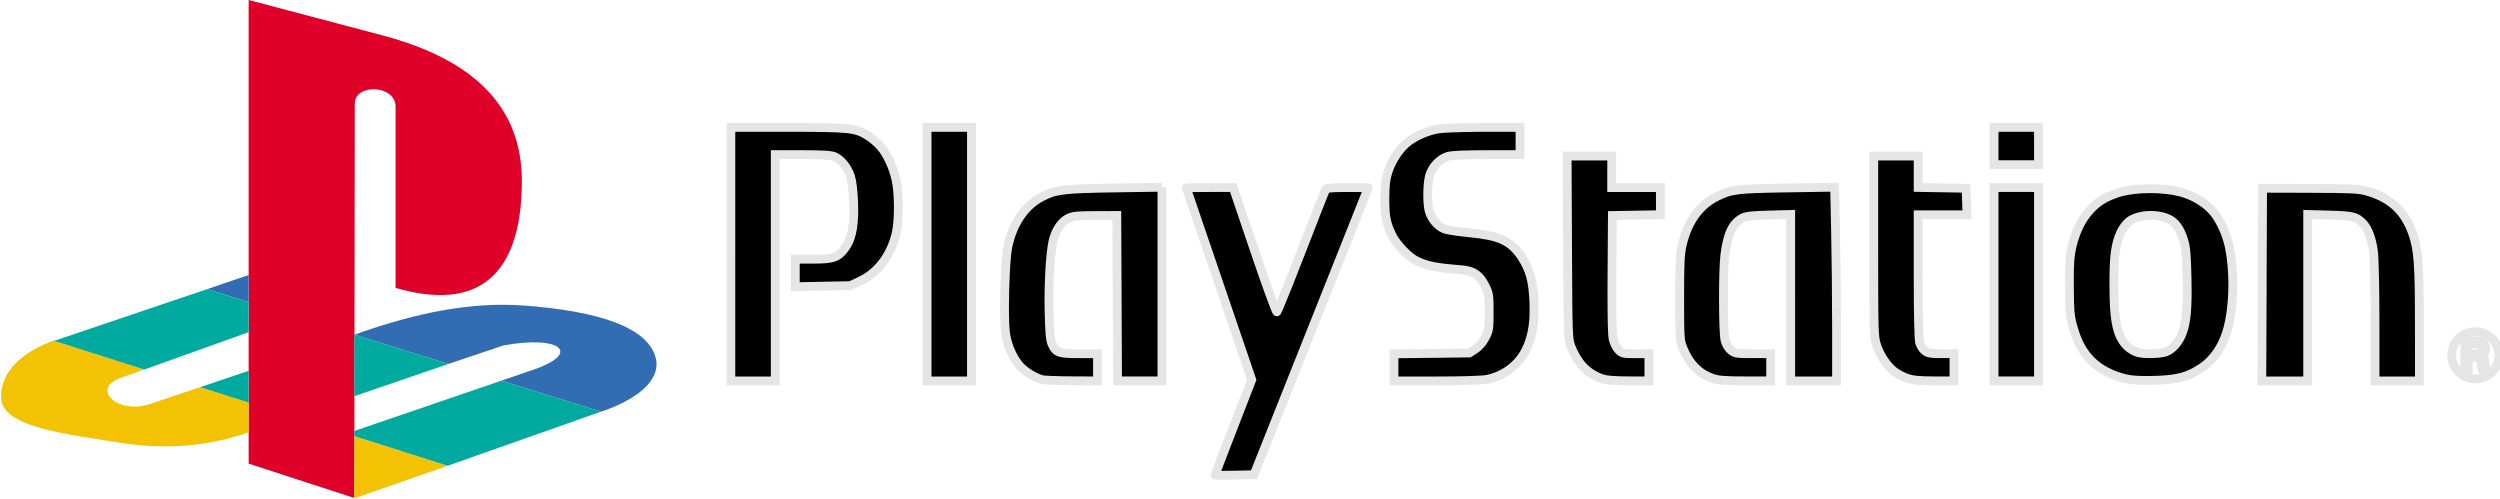
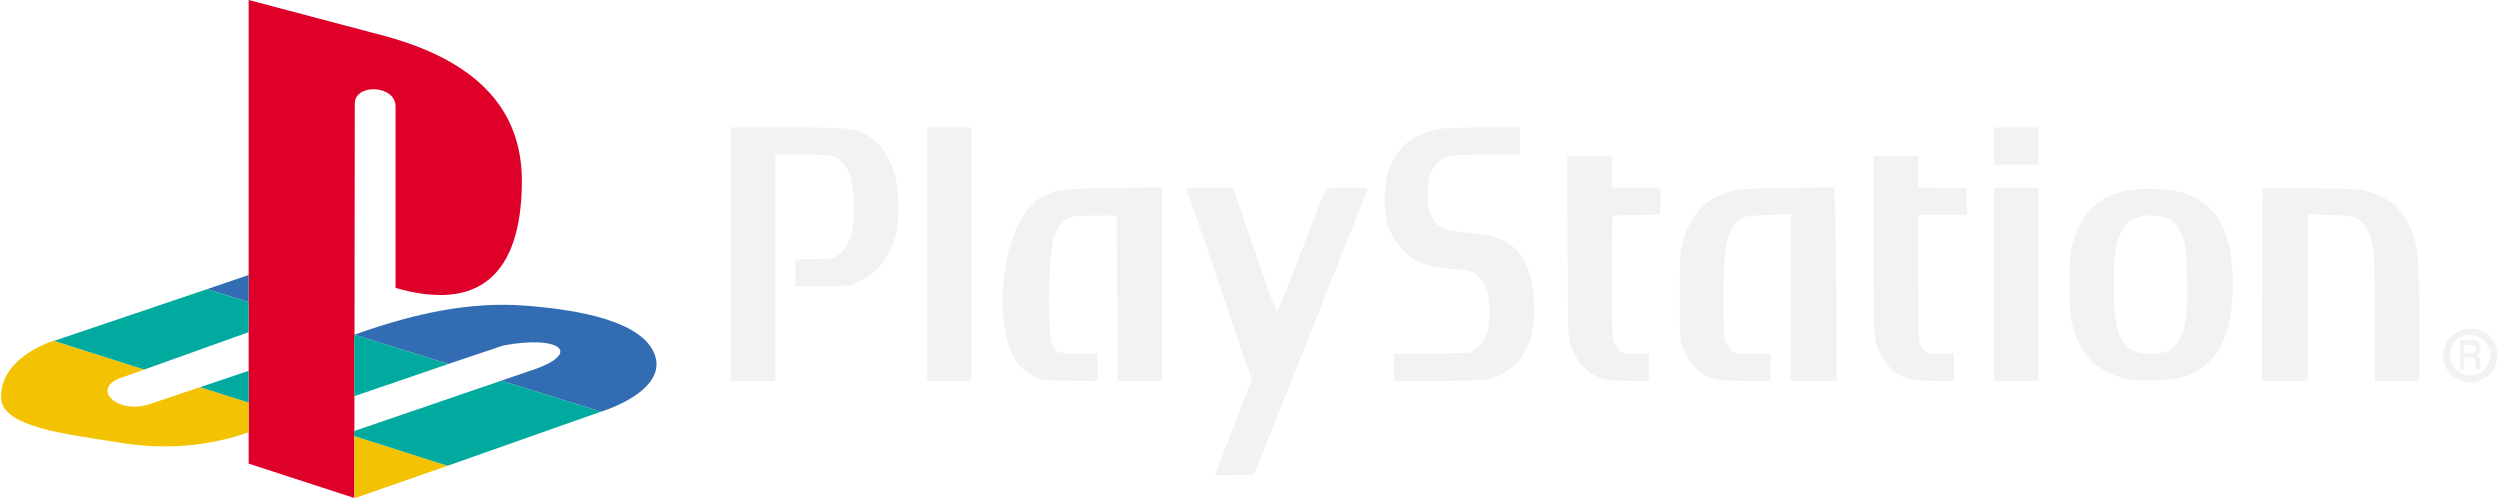
<svg xmlns="http://www.w3.org/2000/svg" version="1.1" id="svg2" x="0px" y="0px" width="567.429px" height="113.032px" viewBox="0 0 567.429 113.032" enable-background="new 0 0 567.429 113.032" xml:space="preserve">
-   <g>
-     <path id="path2998_1_" d="M165.884,28.918v28.77v28.77h5.039h5.039V60.776V35.095h6.186c4.461,0,6.475,0.12,7.233,0.437   c1.496,0.625,3.036,2.529,3.667,4.521c0.331,1.047,0.604,3.313,0.701,5.831c0.2,5.154-0.398,8.356-1.971,10.433   c-1.641,2.168-2.645,2.51-7.284,2.51h-3.982v3.119v3.127l6.257-0.121l6.258-0.121l2.214-1.047c4.045-1.908,6.982-5.811,8.167-10.84   c0.662-2.808,0.652-9.086-0.021-12.099c-0.646-2.896-1.991-5.813-3.504-7.579c-0.633-0.738-1.857-1.797-2.712-2.347   c-2.933-1.882-4.062-2.001-18.356-2.001H165.884z M210.419,28.918v28.77v28.77h5.038h5.039v-28.77v-28.77h-5.039H210.419z    M336.791,28.918c-4.514,0.001-9.158,0.16-10.32,0.346c-2.623,0.418-5.682,1.805-7.416,3.372c-1.748,1.579-3.236,3.949-4.043,6.44   c-0.502,1.548-0.66,2.959-0.68,5.933c-0.029,4.103,0.316,5.851,1.727,8.614c0.916,1.798,3.361,4.393,5.039,5.363   c1.949,1.13,4.441,1.728,8.727,2.072c3.26,0.264,4.02,0.426,5.08,1.129c0.834,0.551,1.564,1.453,2.184,2.711   c0.869,1.771,0.918,2.142,0.914,5.953c-0.004,3.801-0.057,4.176-0.896,5.771c-0.566,1.084-1.385,2.032-2.242,2.602l-1.354,0.895   l-8.563,0.103l-8.553,0.092v3.077v3.068h9.73c5.92,0,10.412-0.146,11.459-0.367c3.984-0.838,7.299-3.42,8.908-6.938   c1.355-2.963,1.834-6.008,1.656-10.576c-0.188-4.816-0.9-7.44-2.824-10.32c-2.391-3.575-5.064-4.801-11.855-5.423   c-2.512-0.23-5.086-0.635-5.719-0.904c-1.398-0.592-2.705-2.082-3.281-3.738c-0.568-1.633-0.561-6.361,0.021-8.359   c0.57-1.973,2.305-3.79,4.135-4.338c0.883-0.266,3.852-0.396,8.848-0.396H345v-3.09V28.92h-8.209V28.918z M452.597,28.918v4.227   v4.226h5.039h5.039v-4.226v-4.227h-5.039H452.597L452.597,28.918z M355.695,35.42l0.104,20.723   c0.09,20.398,0.105,20.754,0.803,22.604c0.391,1.033,1.227,2.58,1.857,3.443c1.293,1.76,2.973,2.994,5.1,3.738   c1.023,0.359,2.762,0.498,6.064,0.51l4.633,0.02V83.37v-3.088h-3.027c-2.881,0-3.07-0.039-3.891-0.895   c-0.508-0.529-1.006-1.563-1.207-2.52c-0.221-1.033-0.313-6.406-0.256-14.791l0.092-13.165l5.445-0.092l5.445-0.092v-3.076v-3.08   h-5.527h-5.525v-3.576V35.42h-5.049H355.695L355.695,35.42z M425.291,35.42v20.469c0,19.797,0.023,20.54,0.672,22.512   c0.771,2.348,2.338,4.672,4.043,5.973c0.65,0.498,1.939,1.166,2.863,1.482c1.289,0.445,2.73,0.582,6.156,0.59l4.469,0.01v-3.088   V80.28h-2.885c-2.41,0-3.02-0.104-3.727-0.662c-0.467-0.365-0.996-1.205-1.18-1.867c-0.205-0.74-0.336-6.584-0.336-15.106V48.748   h5.537h5.537l-0.094-3.007l-0.092-3.008l-5.445-0.09l-5.441-0.093v-3.565V35.42h-5.039H425.291L425.291,35.42z M416.402,42.489   l-10.758,0.174c-11.568,0.178-12.766,0.32-16.162,2.042c-3.799,1.925-6.447,5.663-7.648,10.788   c-0.502,2.138-0.59,3.979-0.59,12.109c0,9.23,0.027,9.661,0.742,11.428c1.441,3.561,3.586,5.76,6.674,6.826   c1.361,0.471,2.781,0.58,7.457,0.588l5.771,0.012v-3.09v-3.088h-4.043c-3.828,0-4.088-0.047-4.998-0.813   c-0.602-0.506-1.092-1.35-1.32-2.256c-0.453-1.793-0.475-15.937-0.031-19.361c0.631-4.865,1.727-7.146,4.014-8.371   c0.787-0.42,2.146-0.57,5.975-0.67l4.957-0.132v18.896v18.885h5.201h5.201V74.315c0-6.674-0.104-16.566-0.225-21.982   L416.402,42.489z M263.73,42.5l-10.808,0.162c-11.746,0.181-13.433,0.396-16.64,2.113c-3.725,1.994-6.385,5.936-7.508,11.123   c-0.713,3.295-1.047,16.791-0.498,20.054c0.48,2.846,1.811,5.713,3.404,7.334c1.172,1.192,3.117,2.368,4.743,2.864   c0.447,0.138,3.481,0.259,6.745,0.272l5.932,0.031v-3.088V80.28h-4.154c-4.686,0-5.303-0.221-6.186-2.234   c-0.395-0.897-0.549-2.662-0.65-7.416c-0.146-6.756,0.324-14.086,1.056-16.52c0.657-2.185,1.881-3.863,3.321-4.57   c1.052-0.516,2.019-0.613,6.125-0.62l4.875-0.011l0.082,18.773l0.082,18.771h5.039h5.039v-21.98L263.73,42.5L263.73,42.5z    M274.58,42.571c-2.928,0-5.319,0.037-5.313,0.082c0.004,0.045,3.346,9.857,7.426,21.811l7.416,21.738l-4.176,10.77   c-2.295,5.927-4.175,10.818-4.175,10.869c0,0.05,1.993,0.05,4.429,0l4.43-0.092l12.951-32.508   c7.127-17.879,12.963-32.542,12.963-32.588c0.002-0.045-2.102-0.082-4.684-0.082c-3.404,0-4.766,0.113-4.947,0.408   c-0.137,0.223-2.627,6.543-5.525,14.049c-2.897,7.504-5.397,13.688-5.565,13.744c-0.17,0.057-2.472-6.266-5.108-14.049   l-4.796-14.152H274.58z M452.597,42.571v21.942v21.942h5.039h5.039V64.513V42.571h-5.039H452.597z M513.548,42.733l-0.094,21.861   h0.012l-0.092,21.861h5.211h5.201V67.571V48.676l4.957,0.133c5.262,0.137,6.141,0.356,7.619,1.939   c1.158,1.24,1.986,3.499,2.355,6.439c0.191,1.539,0.348,8.603,0.348,16.01v13.259h5.037h5.037l-0.01-12.922   c-0.002-13.705-0.242-16.957-1.563-20.673c-1.797-5.053-5.104-8.049-10.482-9.508c-1.779-0.483-3.68-0.567-12.811-0.59   L513.548,42.733L513.548,42.733z M488.07,42.825c-2.842,0-5.674,0.357-7.709,1.057c-2.709,0.932-4.41,2.023-6.117,3.921   c-1.852,2.06-3.193,4.849-3.98,8.259c-0.48,2.09-0.596,3.845-0.566,8.938c0.025,5.359,0.133,6.729,0.711,8.849   c0.979,3.596,2.26,6.017,4.205,7.985c1.916,1.938,4.748,3.422,7.936,4.146c1.434,0.324,3.422,0.427,6.461,0.345   c5.238-0.14,7.73-0.814,10.787-2.904c2.563-1.752,4.5-4.517,5.598-7.996c1.57-4.967,1.846-13.156,0.641-19.199   c-0.586-2.936-2.01-6.119-3.598-8.056c-1.492-1.821-3.936-3.418-6.551-4.287C493.773,43.182,490.912,42.825,488.07,42.825   L488.07,42.825z M488.193,48.879c1.475,0,2.953,0.285,4.113,0.873c1.514,0.768,2.465,2.104,3.291,4.632   c0.541,1.653,0.676,3.158,0.803,8.625c0.166,7.141-0.162,10.506-1.27,13.043c-0.781,1.793-2.045,3.186-3.434,3.779   c-0.594,0.254-2.156,0.446-3.605,0.446c-2.055,0-2.844-0.146-3.992-0.75c-0.902-0.478-1.773-1.295-2.336-2.205   c-1.469-2.37-1.953-5.479-1.973-12.483c-0.016-6.668,0.328-9.348,1.557-12.06c0.416-0.92,1.256-2.043,1.879-2.52   C484.41,49.356,486.296,48.879,488.193,48.879L488.193,48.879z" />
-     <path fill="#E5E5E5" d="M275.653,108.839c-0.027-0.013-0.044-0.013-0.063-0.013l0,0c-0.047,0-0.119,0.003-0.438-0.19l0,0   c-0.115-0.083-0.386-0.333-0.395-0.796l0,0c0.019-0.298,0.036-0.231,0.042-0.285l0,0c0.006-0.025,0.01-0.038,0.015-0.049l0,0   c0.006-0.025,0.015-0.046,0.023-0.069l0,0c0.017-0.047,0.038-0.108,0.068-0.185l0,0c0.057-0.155,0.14-0.374,0.246-0.654l0,0   c0.212-0.561,0.52-1.362,0.9-2.348l0,0c0.756-1.972,1.8-4.678,2.949-7.642l0,0l4.043-10.431l-7.298-21.392   c-3.998-11.717-7.258-21.279-7.436-21.841l0,0c0-0.001-0.001-0.002-0.001-0.004l0,0c-0.1-0.251-0.02-0.687,0.161-0.899l0,0   c0.06-0.08,0.124-0.136,0.178-0.176l0,0c0.068-0.056,0.128-0.09,0.18-0.114l0,0c0.076-0.039,0.121-0.049,0.159-0.063l0,0   c0.089-0.026,0.123-0.03,0.159-0.036l0,0c0.063-0.009,0.106-0.011,0.155-0.015l0,0c0.096-0.008,0.206-0.013,0.348-0.017l0,0   c0.282-0.01,0.677-0.019,1.163-0.027l0,0c0.97-0.015,2.301-0.023,3.768-0.023l0,0v1v1c-1.539-0.002-2.976,0.011-3.939,0.027l0,0   c0.05,0.148,0.104,0.308,0.161,0.48l0,0c0.378,1.112,0.923,2.717,1.597,4.691l0,0c1.346,3.952,3.203,9.395,5.243,15.37l0,0   l7.533,22.082l-4.308,11.109c-1.574,4.065-2.979,7.717-3.678,9.546l0,0c0.781-0.002,1.832-0.014,2.979-0.036l0,0l3.768-0.078   l12.704-31.894c5.879-14.741,10.888-27.327,12.45-31.276l0,0c-0.837-0.014-1.983-0.022-3.24-0.022l0,0   c-2.263-0.007-3.658,0.066-4.186,0.157l0,0c-0.082,0.202-0.2,0.493-0.348,0.857l0,0c-0.298,0.737-0.712,1.781-1.21,3.052l0,0   c-1.002,2.543-2.348,5.999-3.798,9.749l0,0c-2.107,5.46-4.003,10.215-4.956,12.454l0,0c-0.345,0.783-0.478,1.138-0.707,1.49l0,0   c-0.085,0.062-0.018,0.161-0.516,0.389l0,0l-0.151,0.051h-0.167h-0.005c-0.704-0.087-0.696-0.334-0.798-0.385l0,0   c-0.068-0.085-0.098-0.136-0.127-0.187l0,0c-0.058-0.1-0.098-0.188-0.149-0.299l0,0c-0.1-0.215-0.218-0.501-0.364-0.866l0,0   c-0.289-0.729-0.676-1.765-1.141-3.042l0,0c-0.93-2.554-2.16-6.068-3.472-9.949l0,0l-4.566-13.472h-4.608v-1v-1h6.042l5.026,14.831   c1.229,3.627,2.386,6.94,3.284,9.429l0,0c0.335,0.933,0.645,1.769,0.905,2.453l0,0c0.232-0.561,0.503-1.222,0.806-1.967l0,0   c1.004-2.483,2.352-5.903,3.799-9.65l0,0c2.539-6.574,4.76-12.224,5.377-13.712l0,0c0.106-0.244,0.11-0.285,0.231-0.501l0,0   c0.365-0.51,0.689-0.535,0.977-0.633l0,0c0.302-0.074,0.63-0.119,1.057-0.155l0,0c0.845-0.068,2.051-0.096,3.766-0.096l0,0   c2.427,0.004,4.281,0.021,4.782,0.081l0,0c0.007,0.003,0.013,0.005,0.018,0.006l0,0c0.013,0.001,0.025,0.003,0.037,0.004l0,0   c0.001,0,0.002,0,0.003,0l0,0c0.029-0.001,0.07-0.003,0.208,0.061l0,0c0.028,0.012,0.055,0.024,0.081,0.035l0,0   c0.008,0.005,0.016,0.011,0.023,0.016l0,0c0.028,0.015,0.06,0.031,0.093,0.049l0,0c0.023,0.017,0.058,0.042,0.097,0.076l0,0   c0.081,0.062,0.16,0.146,0.224,0.285l0,0c0.058,0.113,0.103,0.256,0.113,0.437l0,0c0.002,0.011,0.003,0.021,0.004,0.032l0,0   c-0.001,0.007-0.001,0.014-0.002,0.021l0,0c0,0.051-0.006,0.111-0.02,0.175l0,0c-0.012,0.094-0.02,0.097-0.024,0.098l0,0   c-0.002,0.007-0.005,0.015-0.007,0.022l0,0c0,0,0,0.001,0,0.002l0,0c-0.005,0.017-0.009,0.025-0.011,0.034l0,0   c-0.007,0.017-0.013,0.032-0.02,0.049l0,0c-0.013,0.034-0.029,0.079-0.053,0.138l0,0c-0.045,0.117-0.112,0.287-0.199,0.507l0,0   c-0.172,0.442-0.429,1.087-0.758,1.919l0,0c-0.66,1.66-1.611,4.057-2.787,7.009l0,0c-2.35,5.907-5.592,14.043-9.153,22.982l0,0   L285.3,108.734l-5.094,0.105c-1.225,0.023-2.335,0.036-3.148,0.036l0,0C276.345,108.872,275.954,108.875,275.653,108.839   L275.653,108.839z M288.996,70.199C288.996,70.2,288.996,70.2,288.996,70.199L288.996,70.199z M310.377,43.641   c0.093,0.016,0.278,0.029,0.486-0.047l0,0c-0.105,0.038-0.219,0.057-0.334,0.057l0,0c-0.064,0-0.129-0.006-0.192-0.019l0,0   C310.35,43.635,310.364,43.638,310.377,43.641L310.377,43.641z M369.619,87.437c-3.335-0.02-5.111-0.13-6.392-0.566l0,0   c-2.299-0.799-4.173-2.174-5.576-4.091l0,0c-0.709-0.979-1.543-2.525-1.986-3.681l0,0c-0.38-0.977-0.604-1.807-0.692-4.663l0,0   c-0.104-2.904-0.13-8.088-0.174-18.289l0,0l-0.104-20.723l-0.004-1.004h6.064h6.048v4.577v2.577h4.527h6.524v4.078v4.061   l-6.427,0.108l-4.469,0.075l-0.085,12.19c-0.015,1.612-0.019,3.118-0.017,4.504l0,0c-0.011,5.731,0.114,9.521,0.251,10.072l0,0   c0.148,0.774,0.639,1.733,0.95,2.033l0,0c0.429,0.425,0.396,0.403,0.676,0.486l0,0c0.306,0.078,1.061,0.105,2.494,0.102l0,0h4.026   v4.088v4.091L369.619,87.437L369.619,87.437z M356.797,56.139c0.045,10.197,0.072,15.389,0.175,18.225l0,0   c0.112,2.883,0.246,3.156,0.563,4.028l0,0c0.339,0.911,1.176,2.458,1.729,3.205l0,0c1.183,1.604,2.668,2.698,4.625,3.386l0,0   c0.765,0.282,2.465,0.45,5.735,0.455l0,0l3.63,0.015V83.37v-2.091l-2.026,0.003c-1.45-0.005-2.229,0.002-2.942-0.153l0,0   c-0.741-0.15-1.278-0.62-1.671-1.051l0,0c-0.704-0.758-1.21-1.865-1.465-3.001l0,0c-0.221-1.121-0.284-4.646-0.292-10.488l0,0   c-0.003-1.389,0.002-2.899,0.017-4.52l0,0l0.098-14.141l6.421-0.108l4.464-0.076V45.65l-0.002-2.078h-4.525h-6.525v-4.577v-2.577   h-4.05h-4.056L356.797,56.139L356.797,56.139z M355.694,36.419v-1V36.419L355.694,36.419z M439.021,87.444   c-3.435-0.009-5.005-0.137-6.477-0.644l0,0c-1.059-0.369-2.348-1.031-3.147-1.633l0,0c-1.915-1.475-3.541-3.916-4.386-6.454l0,0   c-0.353-1.049-0.55-1.951-0.628-4.854l0,0c-0.089-2.938-0.094-8.071-0.094-17.971l0,0V35.419v-1h6.039h6.039v4.566v2.581   l4.458,0.077l6.397,0.104l0.123,3.963l0.125,4.038h-6.567h-4.538v12.896c0,4.256,0.031,7.842,0.091,10.448l0,0   c0.045,2.554,0.172,4.355,0.208,4.39l0,0c0.087,0.409,0.62,1.216,0.837,1.35l0,0c0.275,0.204,0.358,0.255,0.778,0.342l0,0   c0.417,0.074,1.139,0.106,2.329,0.106l0,0h3.882v4.088v4.089L439.021,87.444L439.021,87.444z M426.29,55.888   c0,9.896,0.006,15.034,0.093,17.911l0,0c0.094,2.907,0.231,3.364,0.529,4.289l0,0c0.698,2.155,2.205,4.362,3.701,5.489l0,0   c0.499,0.394,1.788,1.068,2.582,1.333l0,0c1.102,0.383,2.415,0.527,5.83,0.535l0,0l3.469,0.007v-2.085v-2.089h-1.885   c-1.221-0.002-2.008-0.021-2.677-0.138l0,0c-0.664-0.106-1.239-0.386-1.668-0.736l0,0c-0.72-0.599-1.246-1.474-1.526-2.388l0,0   c-0.168-0.707-0.208-2.197-0.28-4.881l0,0c-0.06-2.63-0.092-6.228-0.092-10.492l0,0V47.748h6.538h4.504l-0.062-1.977l-0.063-2.055   l-4.491-0.074l-6.423-0.11v-4.547v-2.566h-4.04h-4.039V55.888L426.29,55.888z M425.29,36.419v-1V36.419L425.29,36.419z    M396.114,87.444c-4.668-0.011-6.211-0.106-7.782-0.644l0,0c-3.372-1.148-5.777-3.651-7.274-7.396l0,0   c-0.373-0.899-0.621-1.696-0.709-3.227l0,0c-0.1-1.545-0.105-3.959-0.105-8.577l0,0c0-8.115,0.083-10.051,0.617-12.337l0,0   c1.242-5.33,4.059-9.372,8.168-11.452l0,0c1.718-0.879,3.08-1.424,5.345-1.7l0,0c2.266-0.283,5.467-0.359,11.255-0.45l0,0   l10.758-0.174l0.993-0.015l0.237,10.836c0.124,5.429,0.226,15.321,0.226,22.005l0,0v13.139h-6.2h-6.203V67.571v-17.87l-3.929,0.106   c-3.81,0.081-5.124,0.299-5.529,0.552l0,0c-1.868,1.008-2.849,2.8-3.494,7.618l0,0c-0.204,1.53-0.316,5.748-0.314,9.791l0,0   c-0.013,4.25,0.146,8.604,0.323,9.195l0,0c0.176,0.723,0.601,1.414,0.995,1.736l0,0c0.461,0.363,0.423,0.365,0.922,0.472l0,0   c0.509,0.087,1.525,0.108,3.435,0.106l0,0h5.041v4.088v4.091L396.114,87.444L396.114,87.444z M407.44,67.571v17.884h4.201h4.2   v-11.14c0.002-6.665-0.102-16.559-0.223-21.961l0,0l-0.194-8.85l-9.765,0.158c-5.78,0.089-8.962,0.172-11.038,0.435l0,0   c-2.074,0.27-3.01,0.656-4.689,1.499l0,0c-3.485,1.772-5.967,5.205-7.125,10.125l0,0c-0.47,1.989-0.565,3.736-0.565,11.88l0,0   c0,4.612,0.009,7.03,0.103,8.448l0,0c0.104,1.433,0.227,1.736,0.568,2.604l0,0c1.387,3.377,3.27,5.271,6.073,6.257l0,0   c1.152,0.403,2.447,0.527,7.132,0.533l0,0l4.77,0.009v-2.087v-2.089h-3.041c-1.924-0.002-2.951-0.004-3.756-0.132l0,0   c-0.814-0.11-1.438-0.514-1.889-0.917l0,0c-0.807-0.689-1.363-1.685-1.646-2.773l0,0c-0.29-1.255-0.371-5.292-0.384-9.687l0,0   c0.002-4.104,0.1-8.263,0.331-10.051l0,0c0.615-4.909,1.827-7.681,4.534-9.123l0,0c1.167-0.586,2.572-0.668,6.419-0.788l0,0   l5.983-0.159V67.571L407.44,67.571z M415.402,42.511l1-0.021L415.402,42.511L415.402,42.511z M315.393,87.457v-4.067v-4.067   l9.541-0.102l8.269-0.1l1.105-0.732c0.68-0.445,1.42-1.284,1.91-2.233l0,0c0.414-0.794,0.557-1.109,0.66-1.744l0,0   c0.103-0.642,0.121-1.667,0.123-3.528l0,0c-0.006-0.148-0.002-0.275-0.004-0.371l0,0c-0.027-3.577-0.021-3.503-0.809-5.173l0,0   c-0.567-1.15-1.201-1.9-1.839-2.318l0,0c-0.87-0.566-1.301-0.688-4.607-0.966l0,0c-4.335-0.351-6.994-0.959-9.146-2.203l0,0   c-1.935-1.152-4.352-3.721-5.431-5.773l0,0c-1.422-2.745-1.854-4.795-1.838-8.616l0,0c0-0.153,0.002-0.308,0.004-0.461l0,0   c0.016-2.989,0.181-4.56,0.727-6.234l0,0c0.863-2.655,2.422-5.147,4.323-6.873l0,0c1.951-1.743,5.091-3.152,7.931-3.617l0,0   c1.346-0.208,5.914-0.354,10.478-0.359l0,0v1V27.92v-0.002l1-0.002v0.004h8.208L346,32.008v4.088h-8.528   c-4.936-0.013-8.024,0.163-8.561,0.354l0,0c-1.431,0.399-3.017,2.033-3.463,3.662l0,0c-0.246,0.821-0.407,2.509-0.4,4.097l0,0   c-0.011,1.541,0.156,3.095,0.364,3.653l0,0c0.47,1.397,1.665,2.715,2.729,3.146l0,0c0.29,0.155,2.999,0.624,5.419,0.828l0,0   c6.817,0.573,10.076,2.012,12.596,5.865l0,0c2.038,3.022,2.814,5.958,2.991,10.841l0,0c0.021,0.608,0.035,1.199,0.035,1.772l0,0   c0.003,3.723-0.536,6.546-1.78,9.254l0,0c-1.751,3.823-5.334,6.6-9.611,7.5l0,0c-1.314,0.261-5.689,0.38-11.666,0.389l0,0H315.393   L315.393,87.457z M326.626,30.25c-2.407,0.37-5.384,1.734-6.903,3.127l0,0c-1.592,1.433-3.012,3.681-3.761,6.007l0,0   c-0.459,1.42-0.609,2.672-0.633,5.635l0,0c-0.002,0.151-0.002,0.299-0.002,0.442l0,0c0.017,3.744,0.324,5.13,1.621,7.707l0,0   c0.752,1.541,3.227,4.163,4.648,4.952l0,0c1.747,1.013,4.071,1.601,8.307,1.94l0,0c3.211,0.248,4.301,0.452,5.551,1.291l0,0   c1.031,0.684,1.857,1.738,2.53,3.103l0,0c0.896,1.763,1.042,2.639,1.013,6.057l0,0c0,0.121,0,0.219,0.002,0.34l0,0   c-0.002,1.905-0.011,2.969-0.146,3.862l0,0c-0.134,0.904-0.438,1.571-0.862,2.371l0,0c-0.643,1.221-1.541,2.278-2.577,2.972l0,0   l-1.6,1.056l-8.858,0.108l-7.563,0.08v2.089v2.067h8.73c5.862,0.009,10.473-0.165,11.254-0.346l0,0   c3.689-0.775,6.735-3.163,8.204-6.375l0,0c1.108-2.435,1.597-4.877,1.601-8.422l0,0c0-0.54-0.015-1.108-0.034-1.7l0,0   c-0.199-4.755-0.847-7.066-2.657-9.803l0,0c-2.263-3.298-4.35-4.311-11.114-4.982l0,0c-2.604-0.254-5.044-0.596-6.018-0.98l0,0   c-1.734-0.753-3.154-2.414-3.836-4.328l0,0c-0.354-1.055-0.469-2.624-0.478-4.311l0,0c0.006-1.724,0.14-3.46,0.483-4.655l0,0   c0.696-2.322,2.579-4.322,4.806-5.018l0,0c1.231-0.341,4.08-0.424,9.137-0.439l0,0h6.527v-2.089v-2.089h-8.165   C331.672,29.94,327.535,30.099,326.626,30.25L326.626,30.25z M243.164,87.42c-1.643-0.007-3.227-0.038-4.464-0.09l0,0   c-1.287-0.063-2.023-0.082-2.569-0.225l0,0c-1.827-0.569-3.833-1.781-5.164-3.12l0,0c-1.794-1.845-3.154-4.834-3.677-7.869l0,0   c-0.212-1.273-0.287-3.602-0.289-6.353l0,0c0.006-5.234,0.291-11.702,0.794-14.078l0,0c1.166-5.396,3.972-9.626,8.015-11.793l0,0   c1.643-0.89,3.084-1.45,5.461-1.743l0,0c2.384-0.301,5.755-0.397,11.634-0.488l0,0l9.822-0.146v-0.015h0.987h0.013h0.002v1v-1   l0.007,1h0.992v21.972v22.979h-6.039h-6.037l-0.085-19.766l-0.079-17.775l-3.878,0.009c-4.137,0.006-4.897,0.123-5.685,0.518l0,0   c-1.083,0.514-2.212,1.959-2.804,3.961l0,0c-0.58,1.859-1.053,7.824-1.042,13.725l0,0c0,0.83,0.008,1.662,0.028,2.484l0,0   c0.084,4.725,0.299,6.503,0.566,7.036l0,0c0.457,0.979,0.571,1.119,1.089,1.333l0,0c0.569,0.221,1.857,0.313,4.182,0.304l0,0h5.154   v4.086v4.091L243.164,87.42L243.164,87.42z M254.568,67.677l0.077,17.775h4.046h4.037v-20.98V43.514l-9.792,0.148   c-5.865,0.089-9.212,0.191-11.411,0.474l0,0c-2.204,0.286-3.209,0.694-4.772,1.522l0,0c-3.407,1.821-5.922,5.474-7.002,10.452l0,0   c-0.431,1.94-0.756,8.548-0.75,13.655l0,0c-0.002,2.687,0.091,5.041,0.261,6.02l0,0c0.435,2.657,1.738,5.402,3.131,6.801l0,0   c1.011,1.043,2.89,2.181,4.317,2.607l0,0v-0.001c0.023,0.003,0.066,0.009,0.121,0.016l0,0c0.108,0.015,0.263,0.029,0.452,0.044l0,0   c0.378,0.03,0.892,0.058,1.494,0.081l0,0c1.208,0.049,2.772,0.083,4.394,0.091l0,0l4.929,0.025v-2.082v-2.087h-3.154   c-2.362-0.01-3.727-0.029-4.858-0.422l0,0c-1.183-0.399-1.817-1.376-2.244-2.409l0,0c-0.522-1.263-0.616-3.015-0.734-7.797l0,0   c-0.02-0.838-0.028-1.683-0.028-2.528l0,0c0.011-6.056,0.418-11.897,1.125-14.302l0,0c0.722-2.369,2.04-4.279,3.84-5.179l0,0   c1.316-0.637,2.488-0.713,6.561-0.722l0,0l5.874-0.013L254.568,67.677L254.568,67.677z M215.457,87.457h-6.039V57.688V28.917v-1   h6.039h6.039v29.77v29.769H215.457L215.457,87.457z M211.419,57.688v27.769h4.038h4.039V57.688V29.917h-4.039h-4.038V57.688   L211.419,57.688z M210.419,29.917v-1V29.917L210.419,29.917z M170.923,87.457h-6.039V57.688V28.917v-1h13.931   c7.153,0,11.008,0.025,13.547,0.299l0,0c2.526,0.257,3.857,0.883,5.349,1.859l0,0c0.97,0.632,2.195,1.689,2.931,2.539l0,0   c1.662,1.955,3.034,4.967,3.721,8.011l0,0c0.365,1.658,0.533,4.045,0.535,6.423l0,0c-0.004,2.324-0.159,4.587-0.518,6.124l0,0   c-1.238,5.271-4.354,9.458-8.711,11.513l0,0l-2.409,1.138l-6.472,0.126l-7.276,0.142v-4.146v-4.12h4.982   c2.297,0.005,3.632-0.102,4.44-0.388l0,0c0.796-0.283,1.248-0.686,2.046-1.724l0,0c1.174-1.541,1.809-3.991,1.806-8.007l0,0   c0-0.564-0.013-1.161-0.036-1.785l0,0c-0.089-2.454-0.382-4.727-0.656-5.568l0,0c-0.52-1.732-2.01-3.483-3.101-3.899l0,0   c-0.331-0.187-2.439-0.384-6.846-0.361l0,0h-5.186v24.683v26.68H170.923L170.923,87.457z M166.883,57.688v27.769h4.04h4.038v-24.68   V34.095h7.187c4.515,0.023,6.436,0.066,7.618,0.514l0,0c1.904,0.834,3.492,2.891,4.235,5.144l0,0   c0.386,1.252,0.641,3.511,0.747,6.094l0,0c0.025,0.647,0.039,1.268,0.039,1.862l0,0c-0.004,4.192-0.631,7.111-2.212,9.212l0,0   c-0.843,1.129-1.711,1.98-2.989,2.409l0,0c-1.263,0.427-2.751,0.492-5.092,0.497l0,0h-2.982v2.12v2.105l5.239-0.1l6.043-0.118   l2.021-0.956c3.731-1.759,6.489-5.376,7.621-10.163l0,0c0.295-1.24,0.467-3.449,0.465-5.666l0,0c0-2.269-0.176-4.6-0.488-5.988l0,0   c-0.605-2.747-1.925-5.568-3.288-7.145l0,0c-0.529-0.628-1.753-1.689-2.492-2.157l0,0c-1.441-0.904-2.14-1.28-4.485-1.554l0,0   c-2.335-0.254-6.19-0.291-13.331-0.289l0,0h-11.932V57.688L166.883,57.688z M165.884,29.917v-1V29.917L165.884,29.917z    M544.103,87.454h-6.039V73.196c0.005-7.367-0.161-14.506-0.339-15.886l0,0c-0.344-2.821-1.172-4.918-2.094-5.879l0,0   c-0.713-0.741-1.027-0.985-1.908-1.225l0,0c-0.887-0.231-2.39-0.333-5.007-0.397l0,0l-3.929-0.106v17.868v19.883h-6.203h-6.217   l0.093-21.861h-0.013l0.101-22.865l0.004-0.998l11.724,0.032c9.123,0.028,11.08,0.094,13.071,0.626l0,0   c5.616,1.49,9.306,4.82,11.161,10.138l0,0c1.39,3.92,1.619,7.323,1.621,21.006l0,0l0.011,13.922H544.103L544.103,87.454z    M528.769,47.81c2.646,0.072,4.212,0.148,5.447,0.456l0,0c1.246,0.299,2.109,0.955,2.876,1.8l0,0   c1.395,1.516,2.223,3.938,2.617,6.996l0,0c0.206,1.698,0.353,8.688,0.354,16.134l0,0v12.259h4.039h4.035l-0.011-11.921   c0-13.728-0.252-16.828-1.502-20.339l0,0c-1.736-4.789-4.662-7.448-9.803-8.877l0,0c-1.568-0.433-3.411-0.537-12.552-0.556l0,0   l-9.728-0.027l-0.087,19.859h0.013l-0.094,21.861h4.209h4.201V67.571V47.648L528.769,47.81L528.769,47.81z M513.545,43.732l0.002-1   L513.545,43.732L513.545,43.732z M457.637,87.454h-6.041V64.512V42.571v-1h6.041h6.038v22.941v22.941H457.637L457.637,87.454z    M453.597,64.512l-0.002,20.942h4.042h4.037V64.512V43.57h-4.037h-4.04V64.512L453.597,64.512z M452.597,43.57v-1V43.57   L452.597,43.57z M482.326,86.953c-3.35-0.762-6.339-2.313-8.425-4.417l0,0c-2.089-2.107-3.458-4.733-4.458-8.425l0,0   c-0.611-2.229-0.726-3.768-0.747-9.1l0,0c-0.006-0.49-0.006-0.947-0.006-1.371l0,0c0-4.076,0.14-5.818,0.598-7.803l0,0   c0.815-3.534,2.219-6.487,4.212-8.703l0,0c1.794-2.01,3.726-3.243,6.535-4.199l0,0c2.201-0.753,5.105-1.108,8.035-1.112l0,0v1.002   v1c-2.756-0.004-5.515,0.354-7.385,1.002l0,0c-2.607,0.908-4.078,1.857-5.7,3.645l0,0c-1.71,1.902-2.99,4.53-3.748,7.813l0,0   c-0.412,1.797-0.546,3.292-0.548,7.355l0,0c0,0.424,0.002,0.872,0.007,1.354l0,0c0.029,5.378,0.131,6.58,0.677,8.592l0,0   c0.955,3.498,2.148,5.715,3.95,7.544l0,0c1.747,1.772,4.419,3.19,7.444,3.874l0,0c1.004,0.228,2.4,0.346,4.402,0.346l0,0   c0.554,0,1.157-0.01,1.813-0.025l0,0c5.192-0.159,7.323-0.755,10.251-2.731l0,0c2.348-1.604,4.162-4.165,5.206-7.472l0,0   c0.868-2.738,1.344-6.654,1.342-10.59l0,0c0-2.828-0.242-5.672-0.728-8.111l0,0c-0.544-2.768-1.944-5.869-3.391-7.618l0,0   c-1.331-1.637-3.646-3.165-6.092-3.972l0,0c-1.957-0.651-4.746-1.008-7.501-1.006l0,0v-1v-1.002   c2.927,0.004,5.86,0.361,8.129,1.108l0,0c2.787,0.932,5.358,2.598,7.01,4.602l0,0c1.729,2.125,3.178,5.392,3.806,8.497l0,0   c0.518,2.604,0.767,5.561,0.767,8.501l0,0c-0.003,4.099-0.476,8.148-1.434,11.192l0,0c-1.152,3.653-3.211,6.623-5.987,8.521l0,0   c-3.187,2.203-6.041,2.957-11.329,3.078l0,0c-0.666,0.015-1.284,0.025-1.861,0.025l0,0   C485.091,87.348,483.567,87.233,482.326,86.953L482.326,86.953z M483.631,80.411c-1.081-0.577-2.051-1.492-2.72-2.563l0,0   c-1.641-2.666-2.1-5.984-2.122-13.004l0,0c0-0.142,0-0.286-0.003-0.431l0,0c-0.002-6.368,0.354-9.204,1.647-12.046l0,0   c0.514-1.095,1.344-2.235,2.185-2.904l0,0c1.462-1.097,3.511-1.575,5.574-1.583l0,0v1v1c-1.73-0.011-3.456,0.465-4.36,1.174l0,0   c-0.407,0.287-1.257,1.393-1.575,2.14l0,0c-1.116,2.458-1.467,4.87-1.471,11.22l0,0c0,0.136,0.002,0.273,0.002,0.423l0,0   c0.017,6.985,0.526,9.885,1.825,11.959l0,0c0.455,0.749,1.228,1.469,1.949,1.847l0,0c1.027,0.521,1.478,0.619,3.527,0.635l0,0   c1.333,0.017,2.946-0.224,3.212-0.365l0,0c1.074-0.448,2.216-1.649,2.91-3.259l0,0c0.839-1.921,1.227-4.485,1.225-9.486l0,0   c0-0.955-0.011-1.997-0.038-3.135l0,0c-0.127-5.48-0.266-6.856-0.754-8.337l0,0c-0.811-2.435-1.583-3.424-2.791-4.05l0,0   c-0.972-0.495-2.315-0.769-3.661-0.764l0,0v-1v-1c1.603,0.002,3.213,0.299,4.565,0.98l0,0c1.817,0.911,2.948,2.594,3.789,5.213l0,0   c0.595,1.826,0.724,3.458,0.852,8.911l0,0c0.025,1.152,0.038,2.21,0.038,3.182l0,0c-0.003,5.08-0.376,7.939-1.391,10.284l0,0   c-0.868,1.975-2.254,3.561-3.957,4.299l0,0c-0.921,0.367-2.433,0.51-3.999,0.526l0,0c-0.081,0.001-0.16,0.001-0.239,0.001l0,0   C485.941,81.276,484.852,81.072,483.631,80.411L483.631,80.411z M457.637,38.37h-6.041v-5.226v-4.227v-1h6.041h6.038v5.226v5.226   H457.637L457.637,38.37z M453.597,33.144v3.226h4.04h4.037v-3.226l-0.002-3.227h-4.035h-4.04V33.144L453.597,33.144z    M452.597,29.917v-1V29.917L452.597,29.917z" />
+   <defs id="defs22" />
+   <g id="g5" style="stroke:none;stroke-opacity:1;fill:#f2f2f2">
+     <path id="path2998_1_" d="m 165.884,28.918 v 28.77 28.77 h 5.039 5.039 V 60.776 35.095 h 6.186 c 4.461,0 6.475,0.12 7.233,0.437 1.496,0.625 3.036,2.529 3.667,4.521 0.331,1.047 0.604,3.313 0.701,5.831 0.2,5.154 -0.398,8.356 -1.971,10.433 -1.641,2.168 -2.645,2.51 -7.284,2.51 h -3.982 v 3.119 3.127 l 6.257,-0.121 6.258,-0.121 2.214,-1.047 c 4.045,-1.908 6.982,-5.811 8.167,-10.84 0.662,-2.808 0.652,-9.086 -0.021,-12.099 -0.646,-2.896 -1.991,-5.813 -3.504,-7.579 -0.633,-0.738 -1.857,-1.797 -2.712,-2.347 -2.933,-1.882 -4.062,-2.001 -18.356,-2.001 z m 44.535,0 v 28.77 28.77 h 5.038 5.039 v -28.77 -28.77 h -5.039 z m 126.372,0 c -4.514,0.001 -9.158,0.16 -10.32,0.346 -2.623,0.418 -5.682,1.805 -7.416,3.372 -1.748,1.579 -3.236,3.949 -4.043,6.44 -0.502,1.548 -0.66,2.959 -0.68,5.933 -0.029,4.103 0.316,5.851 1.727,8.614 0.916,1.798 3.361,4.393 5.039,5.363 1.949,1.13 4.441,1.728 8.727,2.072 3.26,0.264 4.02,0.426 5.08,1.129 0.834,0.551 1.564,1.453 2.184,2.711 0.869,1.771 0.918,2.142 0.914,5.953 -0.004,3.801 -0.057,4.176 -0.896,5.771 -0.566,1.084 -1.385,2.032 -2.242,2.602 l -1.354,0.895 -8.563,0.103 -8.553,0.092 v 3.077 3.068 h 9.73 c 5.92,0 10.412,-0.146 11.459,-0.367 3.984,-0.838 7.299,-3.42 8.908,-6.938 1.355,-2.963 1.834,-6.008 1.656,-10.576 -0.188,-4.816 -0.9,-7.44 -2.824,-10.32 -2.391,-3.575 -5.064,-4.801 -11.855,-5.423 -2.512,-0.23 -5.086,-0.635 -5.719,-0.904 -1.398,-0.592 -2.705,-2.082 -3.281,-3.738 -0.568,-1.633 -0.561,-6.361 0.021,-8.359 0.57,-1.973 2.305,-3.79 4.135,-4.338 0.883,-0.266 3.852,-0.396 8.848,-0.396 H 345 v -3.09 -3.09 h -8.209 z m 115.806,0 v 4.227 4.226 h 5.039 5.039 v -4.226 -4.227 h -5.039 z m -96.902,6.502 0.104,20.723 c 0.09,20.398 0.105,20.754 0.803,22.604 0.391,1.033 1.227,2.58 1.857,3.443 1.293,1.76 2.973,2.994 5.1,3.738 1.023,0.359 2.762,0.498 6.064,0.51 l 4.633,0.02 V 83.37 80.282 h -3.027 c -2.881,0 -3.07,-0.039 -3.891,-0.895 -0.508,-0.529 -1.006,-1.563 -1.207,-2.52 -0.221,-1.033 -0.313,-6.406 -0.256,-14.791 l 0.092,-13.165 5.445,-0.092 5.445,-0.092 v -3.076 -3.08 h -5.527 -5.525 V 38.995 35.42 h -5.049 z m 69.596,0 v 20.469 c 0,19.797 0.023,20.54 0.672,22.512 0.771,2.348 2.338,4.672 4.043,5.973 0.65,0.498 1.939,1.166 2.863,1.482 1.289,0.445 2.73,0.582 6.156,0.59 l 4.469,0.01 V 83.368 80.28 h -2.885 c -2.41,0 -3.02,-0.104 -3.727,-0.662 -0.467,-0.365 -0.996,-1.205 -1.18,-1.867 -0.205,-0.74 -0.336,-6.584 -0.336,-15.106 V 48.748 h 5.537 5.537 l -0.094,-3.007 -0.092,-3.008 -5.445,-0.09 -5.441,-0.093 V 38.985 35.42 h -5.039 z m -8.889,7.069 -10.758,0.174 c -11.568,0.178 -12.766,0.32 -16.162,2.042 -3.799,1.925 -6.447,5.663 -7.648,10.788 -0.502,2.138 -0.59,3.979 -0.59,12.109 0,9.23 0.027,9.661 0.742,11.428 1.441,3.561 3.586,5.76 6.674,6.826 1.361,0.471 2.781,0.58 7.457,0.588 l 5.771,0.012 v -3.09 -3.088 h -4.043 c -3.828,0 -4.088,-0.047 -4.998,-0.813 -0.602,-0.506 -1.092,-1.35 -1.32,-2.256 -0.453,-1.793 -0.475,-15.937 -0.031,-19.361 0.631,-4.865 1.727,-7.146 4.014,-8.371 0.787,-0.42 2.146,-0.57 5.975,-0.67 l 4.957,-0.132 v 18.896 18.885 h 5.201 5.201 V 74.315 c 0,-6.674 -0.104,-16.566 -0.225,-21.982 z M 263.73,42.5 252.922,42.662 c -11.746,0.181 -13.433,0.396 -16.64,2.113 -9.476,5.746 -11.593,31.145 -4.602,38.511 1.172,1.192 3.117,2.368 4.743,2.864 0.447,0.138 3.481,0.259 6.745,0.272 l 5.932,0.031 V 83.365 80.28 h -4.154 c -4.686,0 -5.303,-0.221 -6.186,-2.234 -0.395,-0.897 -0.549,-2.662 -0.65,-7.416 -0.146,-6.756 0.324,-14.086 1.056,-16.52 0.657,-2.185 1.881,-3.863 3.321,-4.57 1.052,-0.516 2.019,-0.613 6.125,-0.62 l 4.875,-0.011 0.082,18.773 0.082,18.771 h 5.039 5.039 v -21.98 z m 10.85,0.071 c -2.928,0 -5.319,0.037 -5.313,0.082 0.004,0.045 3.346,9.857 7.426,21.811 l 7.416,21.738 -4.176,10.77 c -2.295,5.927 -4.175,10.818 -4.175,10.869 0,0.05 1.993,0.05 4.429,0 l 4.43,-0.092 12.951,-32.508 c 7.127,-17.879 12.963,-32.542 12.963,-32.588 0.002,-0.045 -2.102,-0.082 -4.684,-0.082 -3.404,0 -4.766,0.113 -4.947,0.408 -0.137,0.223 -2.627,6.543 -5.525,14.049 -2.897,7.504 -5.397,13.688 -5.565,13.744 -0.17,0.057 -2.472,-6.266 -5.108,-14.049 l -4.796,-14.152 z m 178.017,0 v 21.942 21.942 h 5.039 5.039 V 64.513 42.571 h -5.039 z m 60.951,0.162 -0.094,21.861 h 0.012 l -0.092,21.861 h 5.211 5.201 V 67.571 48.676 l 4.957,0.133 c 5.262,0.137 6.141,0.356 7.619,1.939 1.158,1.24 1.986,3.499 2.355,6.439 0.191,1.539 0.348,8.603 0.348,16.01 v 13.259 h 5.037 5.037 l -0.01,-12.922 c -0.002,-13.705 -0.242,-16.957 -1.563,-20.673 -1.797,-5.053 -5.104,-8.049 -10.482,-9.508 -1.779,-0.483 -3.68,-0.567 -12.811,-0.59 z m -25.478,0.092 c -2.842,0 -5.674,0.357 -7.709,1.057 -2.709,0.932 -4.41,2.023 -6.117,3.921 -1.852,2.06 -3.193,4.849 -3.98,8.259 -0.48,2.09 -0.596,3.845 -0.566,8.938 0.025,5.359 0.133,6.729 0.711,8.849 0.979,3.596 2.26,6.017 4.205,7.985 1.916,1.938 4.748,3.422 7.936,4.146 1.434,0.324 3.422,0.427 6.461,0.345 5.238,-0.14 7.73,-0.814 10.787,-2.904 2.563,-1.752 4.5,-4.517 5.598,-7.996 1.57,-4.967 1.846,-13.156 0.641,-19.199 -0.586,-2.936 -2.01,-6.119 -3.598,-8.056 -1.492,-1.821 -3.936,-3.418 -6.551,-4.287 -2.115,-0.701 -4.976,-1.058 -7.818,-1.058 z m 0.123,6.054 c 1.475,0 2.953,0.285 4.113,0.873 1.514,0.768 2.465,2.104 3.291,4.632 0.541,1.653 0.676,3.158 0.803,8.625 0.166,7.141 -0.162,10.506 -1.27,13.043 -0.781,1.793 -2.045,3.186 -3.434,3.779 -0.594,0.254 -2.156,0.446 -3.605,0.446 -2.055,0 -2.844,-0.146 -3.992,-0.75 -0.902,-0.478 -1.773,-1.295 -2.336,-2.205 -1.469,-2.37 -1.953,-5.479 -1.973,-12.483 -0.016,-6.668 0.328,-9.348 1.557,-12.06 0.416,-0.92 1.256,-2.043 1.879,-2.52 1.184,-0.903 3.07,-1.38 4.967,-1.38 z" style="stroke:none;stroke-opacity:1;fill:#f2f2f2" />
  </g>
-   <g>
-     <path id="path3775_1_" d="M559.435,83.913h0.77v-2.836h1.756c0.48,0,0.795,0.078,0.939,0.232c0.139,0.148,0.229,0.492,0.268,1.031   l0.068,0.836c0.012,0.16,0.027,0.293,0.055,0.4c0.021,0.114,0.063,0.228,0.117,0.334h0.807v-0.209   c-0.064-0.058-0.107-0.125-0.135-0.205c-0.037-0.095-0.064-0.211-0.072-0.351l-0.07-0.972c-0.047-0.473-0.109-0.797-0.189-0.973   c-0.117-0.264-0.322-0.422-0.611-0.477c0.311-0.07,0.555-0.244,0.742-0.525c0.189-0.285,0.283-0.633,0.283-1.039   c0-0.334-0.068-0.625-0.207-0.871c-0.145-0.274-0.352-0.486-0.617-0.635c-0.217-0.119-0.477-0.197-0.777-0.234   c-0.199-0.022-0.508-0.035-0.914-0.035h-2.209v6.527H559.435z M560.207,80.375v-2.289h1.557c0.305,0,0.523,0.009,0.662,0.022   c0.205,0.033,0.369,0.093,0.488,0.175c0.146,0.096,0.256,0.219,0.328,0.368c0.08,0.158,0.121,0.334,0.121,0.526   c0,0.433-0.121,0.738-0.367,0.921c-0.246,0.185-0.648,0.274-1.207,0.274L560.207,80.375L560.207,80.375z" />
-     <path fill="#E5E5E5" d="M560.436,84.912h-1h-0.002v-1v1v-1h-0.229h-0.768v-7.527h3.209c0.429,0,0.757,0.013,1.035,0.043l0,0   c0.399,0.049,0.785,0.157,1.144,0.354l0,0c0.428,0.234,0.787,0.604,1,1.017l0,0c0.236,0.419,0.338,0.894,0.336,1.361l0,0   c0.002,0.557-0.134,1.12-0.451,1.595l0,0c-0.013,0.021-0.026,0.041-0.041,0.061l0,0c0.164,0.395,0.204,0.75,0.265,1.287l0,0   l0.07,0.963l0.21,0.188v0.449v1.208h-2.417l-0.279-0.543c-0.093-0.183-0.168-0.383-0.197-0.544l0,0   c-0.051-0.211-0.068-0.39-0.081-0.565l0,0l-0.07-0.845c-0.007-0.135-0.021-0.246-0.034-0.332l0,0   c-0.05-0.004-0.108-0.006-0.174-0.006l0,0h-0.757v2.837H560.436L560.436,84.912z M561.206,79.373l0.582-0.001   c0.226,0,0.396-0.019,0.5-0.042l0,0c0.029-0.007,0.05-0.012,0.065-0.016l0,0c0.005-0.03,0.009-0.075,0.009-0.136l0,0   c-0.001-0.032-0.004-0.049-0.009-0.063l0,0c-0.015-0.005-0.035-0.011-0.027-0.011l0,0c-0.08-0.009-0.28-0.02-0.563-0.02l0,0h-0.557   V79.373L561.206,79.373z M559.434,83.912v1V83.912L559.434,83.912z" />
-   </g>
-   <path fill="#E5E5E5" d="M555.467,80.648c0-3.486,2.807-6.316,6.286-6.355l0,0c0.023-0.002,0.047-0.003,0.07-0.003l0,0  c3.508,0.002,6.354,2.846,6.355,6.358l0,0h-0.002c0,3.51-2.844,6.355-6.354,6.355l0,0C558.312,87.003,555.467,84.16,555.467,80.648  L555.467,80.648z M557.467,80.648c0.004,2.407,1.948,4.352,4.356,4.356l0,0c2.403-0.005,4.35-1.953,4.354-4.356l0,0  c-0.005-2.365-1.885-4.283-4.227-4.354l0,0h-0.128C559.416,76.297,557.471,78.242,557.467,80.648L557.467,80.648z M561.419,76.206  c0.126,0.053,0.22,0.072,0.294,0.079l0,0c-0.088-0.01-0.173-0.031-0.255-0.063l0,0c-0.059-0.023-0.115-0.052-0.17-0.086l0,0  c-0.013-0.008-0.025-0.017-0.038-0.025l0,0C561.31,76.153,561.369,76.185,561.419,76.206L561.419,76.206z M560.949,75.775  c-0.002-0.003-0.003-0.005-0.005-0.008l0,0C560.946,75.77,560.947,75.772,560.949,75.775L560.949,75.775z M560.937,75.754  c-0.002-0.004-0.003-0.007-0.005-0.01l0,0C560.934,75.748,560.935,75.75,560.937,75.754L560.937,75.754z M560.824,75.288  c0-0.114,0.021-0.227,0.059-0.333l0,0C560.852,75.033,560.821,75.141,560.824,75.288L560.824,75.288z" />
+   <path style="fill:#f2f2f2;stroke:none" d="m 559.92,74.635 c -3.46,0.342 -6.22,4.127 -5.197,7.557 0.833,3.727 5.489,5.797 8.81,3.912 3.548,-1.687 4.426,-6.909 1.636,-9.661 -1.32,-1.443 -3.192,-2.094 -5.128,-1.817 -0.121,0.01 0.085,-0.025 -0.121,0.01 z m 0.15,1.357 c 1.66,0.078 3.495,0.613 4.416,2.154 1.809,2.52 0.162,6.463 -2.895,6.965 -2.954,0.723 -5.987,-2.148 -5.407,-5.137 0.249,-1.929 1.531,-3.645 3.456,-3.904 0.383,-0.078 0.188,-0.041 0.43,-0.078 z" id="path12" />
  <g id="g3" transform="translate(-61.6856, -312.868)">
    <path id="path7" fill="#DE0029" d="M142.207,336.374l-0.099,89.525l-23.986-7.801v-105.23l30.618,8.096   c19.599,5.267,31.592,15.507,31.398,33.45c-0.195,20.873-9.849,29.257-28.667,23.796v-41.154   C151.469,332.08,142.207,331.789,142.207,336.374L142.207,336.374z" />
    <path id="path9" fill="#F3C202" d="M107.102,400.738l-11.311,3.805c-7.314,2.537-13.554-3.412-6.826-5.854l5.46-1.947   l-20.575-6.537c-6.338,2.148-12.288,6.73-11.896,13.168c0.39,6.533,15.309,8.096,26.815,9.947   c10.726,1.754,20.477,0.779,29.351-2.342v-6.73L107.102,400.738L107.102,400.738z M142.302,425.9l20.965-7.313l-21.16-6.729v13.558   L142.302,425.9L142.302,425.9z" />
    <path id="path11" fill="#326DB3" d="M198.08,406.299l0.389-0.099c9.167-3.218,13.067-7.707,12.092-11.898   c-1.56-7.021-12.773-10.826-30.033-12.094c-12.384-0.877-24.572,1.854-36.468,5.947l-1.95,0.686l21.355,6.633l12.48-4.197   c13.067-2.436,18.333,1.854,5.755,5.854l-6.242,2.146L198.08,406.299L198.08,406.299z M118.122,375.286l-9.459,3.217l9.459,2.926   V375.286L118.122,375.286z" />
    <path id="path13" fill="#00AA9E" d="M163.268,418.585l34.812-12.286l-22.624-7.022l-33.348,11.41v1.17L163.268,418.585   L163.268,418.585z M118.122,397.033l-11.019,3.705l11.019,3.512V397.033L118.122,397.033z M142.107,402.788v-13.945l21.355,6.631   L142.107,402.788L142.107,402.788z M94.425,396.742l23.696-8.485v-6.826l-9.459-2.927l-34.324,11.605   c-0.097,0-0.292,0.096-0.487,0.096L94.425,396.742L94.425,396.742z" />
  </g>
+   <path d="m 563.163,83.502 c -0.075,0 -0.151,-0.174 -0.151,-0.261 0,-0.087 -0.075,-0.261 -0.075,-0.521 v -0.869 c 0,-0.434 -0.075,-0.695 -0.226,-0.869 -0.075,-0.174 -0.226,-0.261 -0.377,-0.348 0.151,-0.174 0.301,-0.261 0.452,-0.521 0.151,-0.261 0.226,-0.608 0.226,-1.043 0,-0.782 -0.301,-1.39 -0.829,-1.651 -0.301,-0.174 -0.678,-0.261 -1.13,-0.261 h -2.713 v 6.777 h 0.98 v -2.78 h 1.582 c 0.301,0 0.527,0 0.603,0.087 0.226,0.087 0.301,0.348 0.301,0.695 l 0.075,1.043 c 0,0.261 0,0.434 0.075,0.521 0,0.087 0.075,0.174 0.075,0.261 l 0.075,0.087 h 1.13 l -0.075,-0.348 z m -1.206,-4.344 c 0,0.348 -0.075,0.608 -0.226,0.782 -0.151,0.174 -0.452,0.261 -0.754,0.261 h -1.658 v -1.912 h 1.733 c 0.226,0 0.452,0 0.527,0.087 0.301,0.087 0.377,0.348 0.377,0.782" id="path12-4" style="stroke-width:0.931;fill:#f2f2f2" />
</svg>
